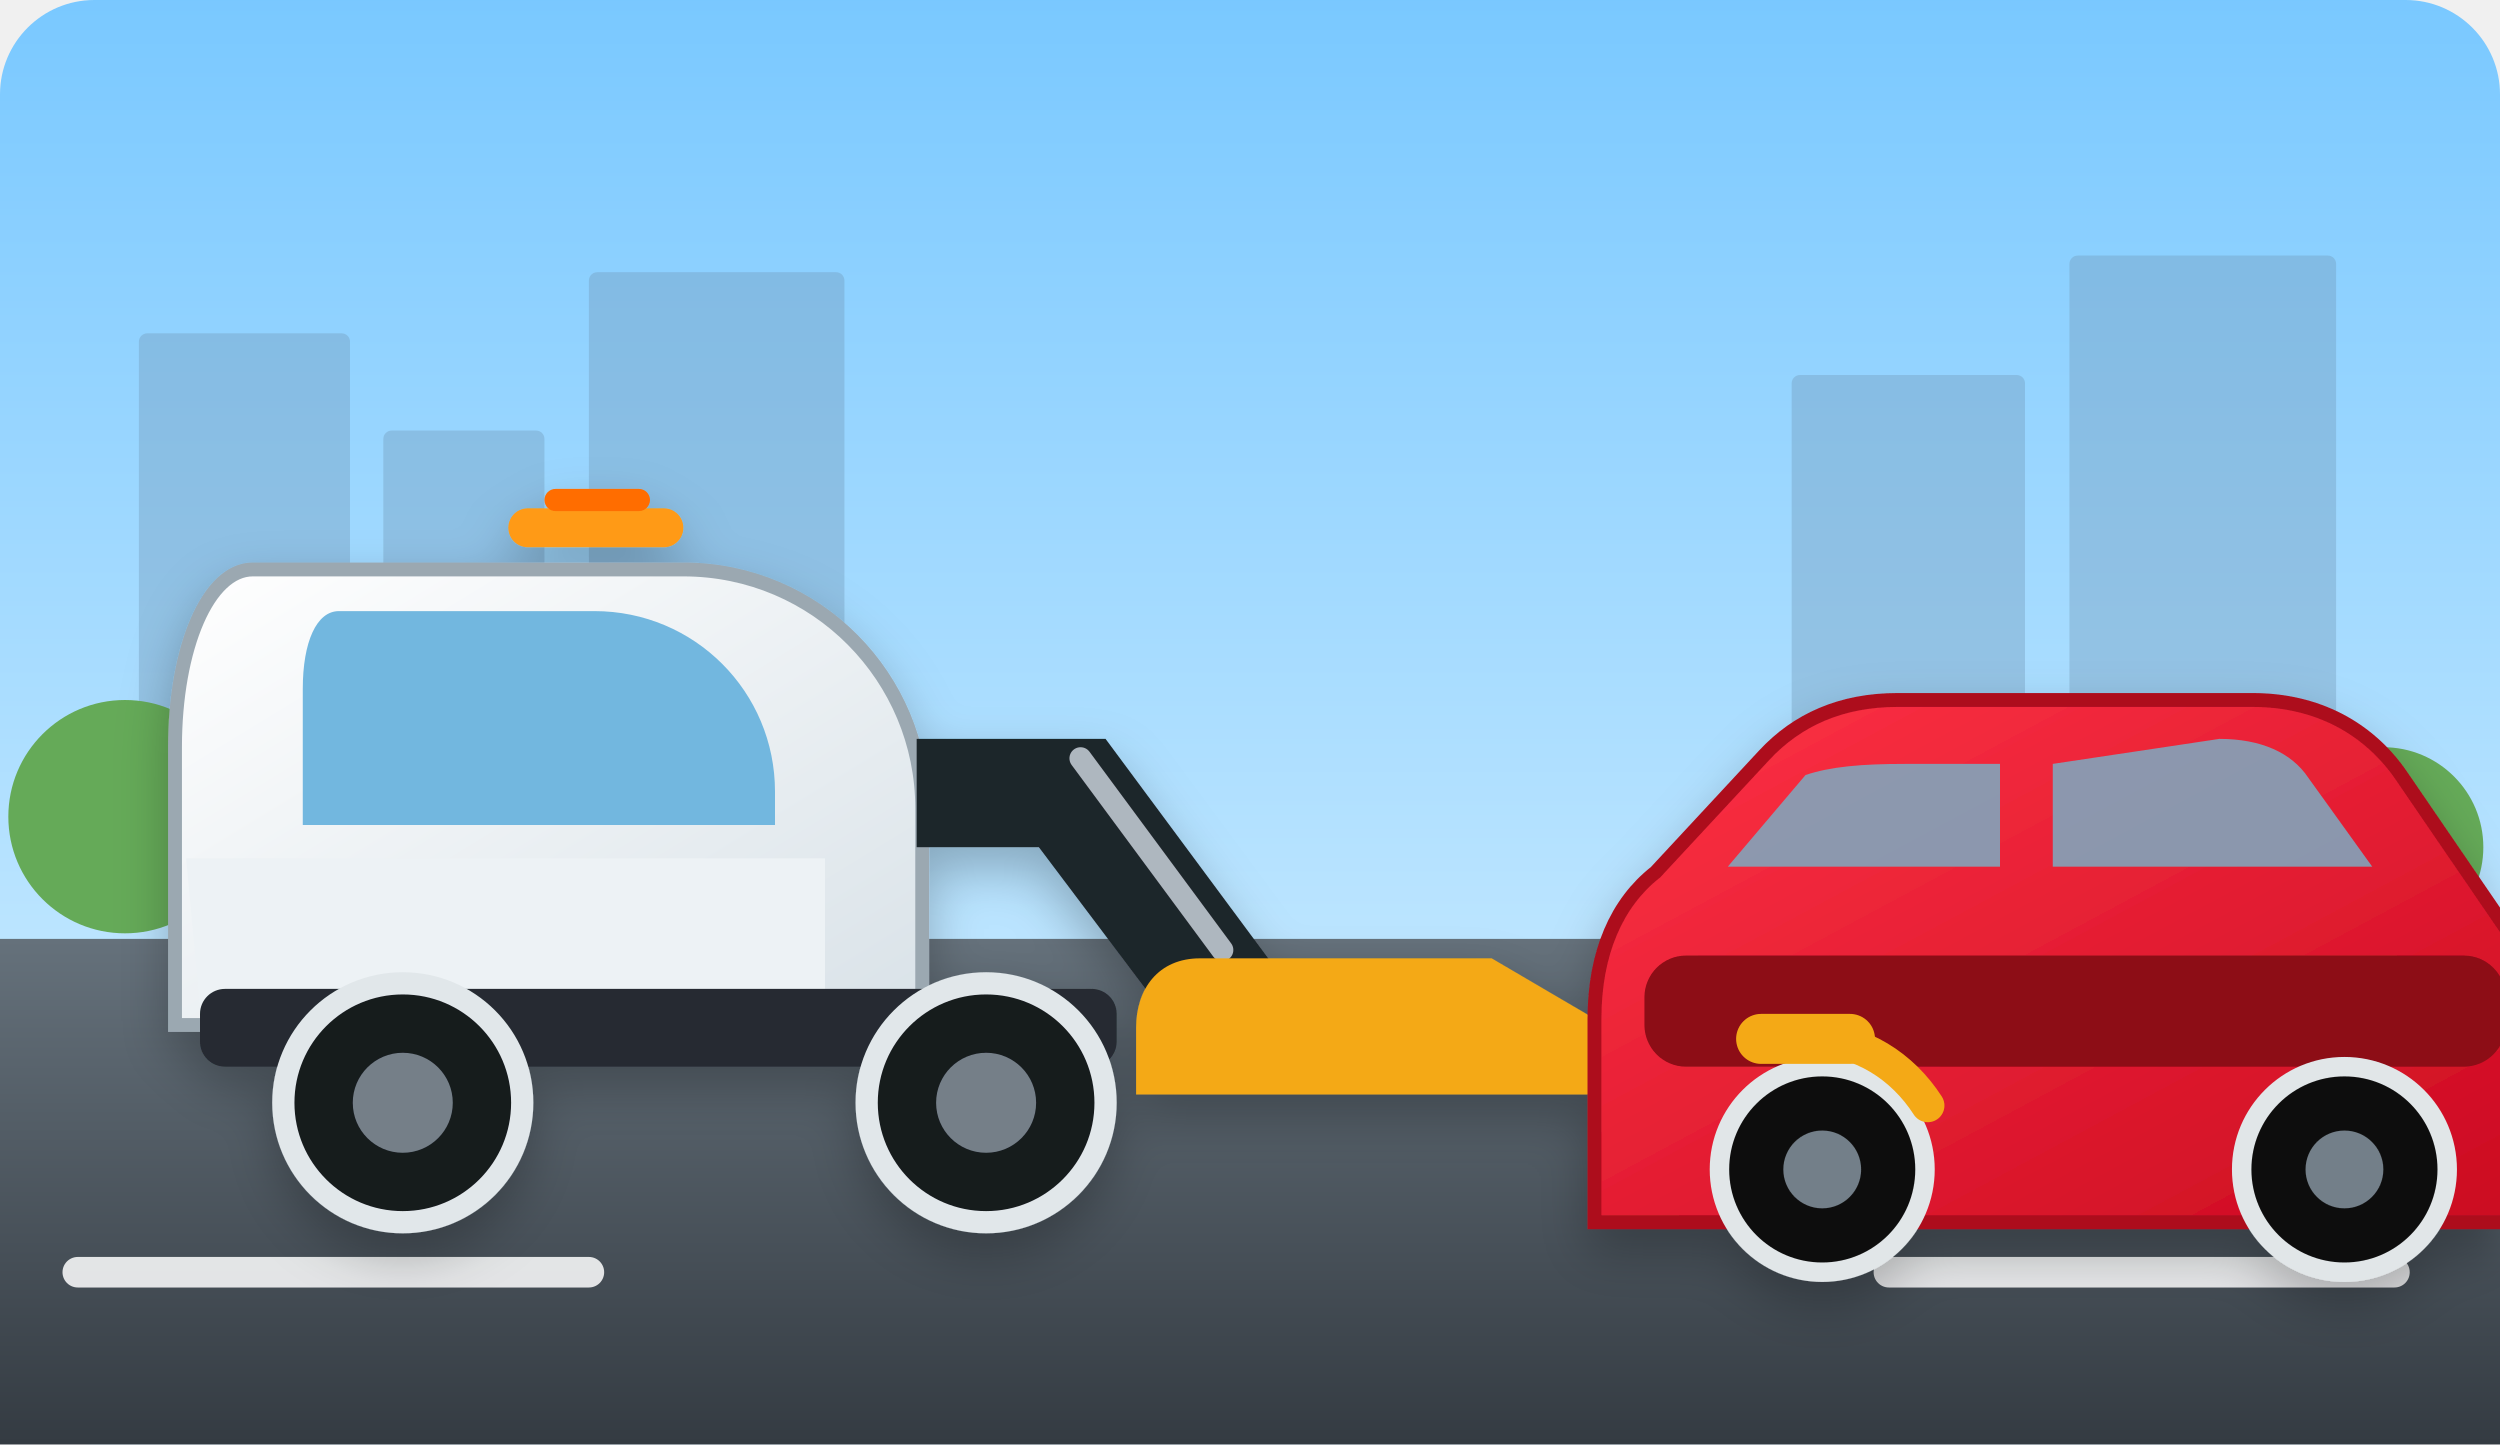
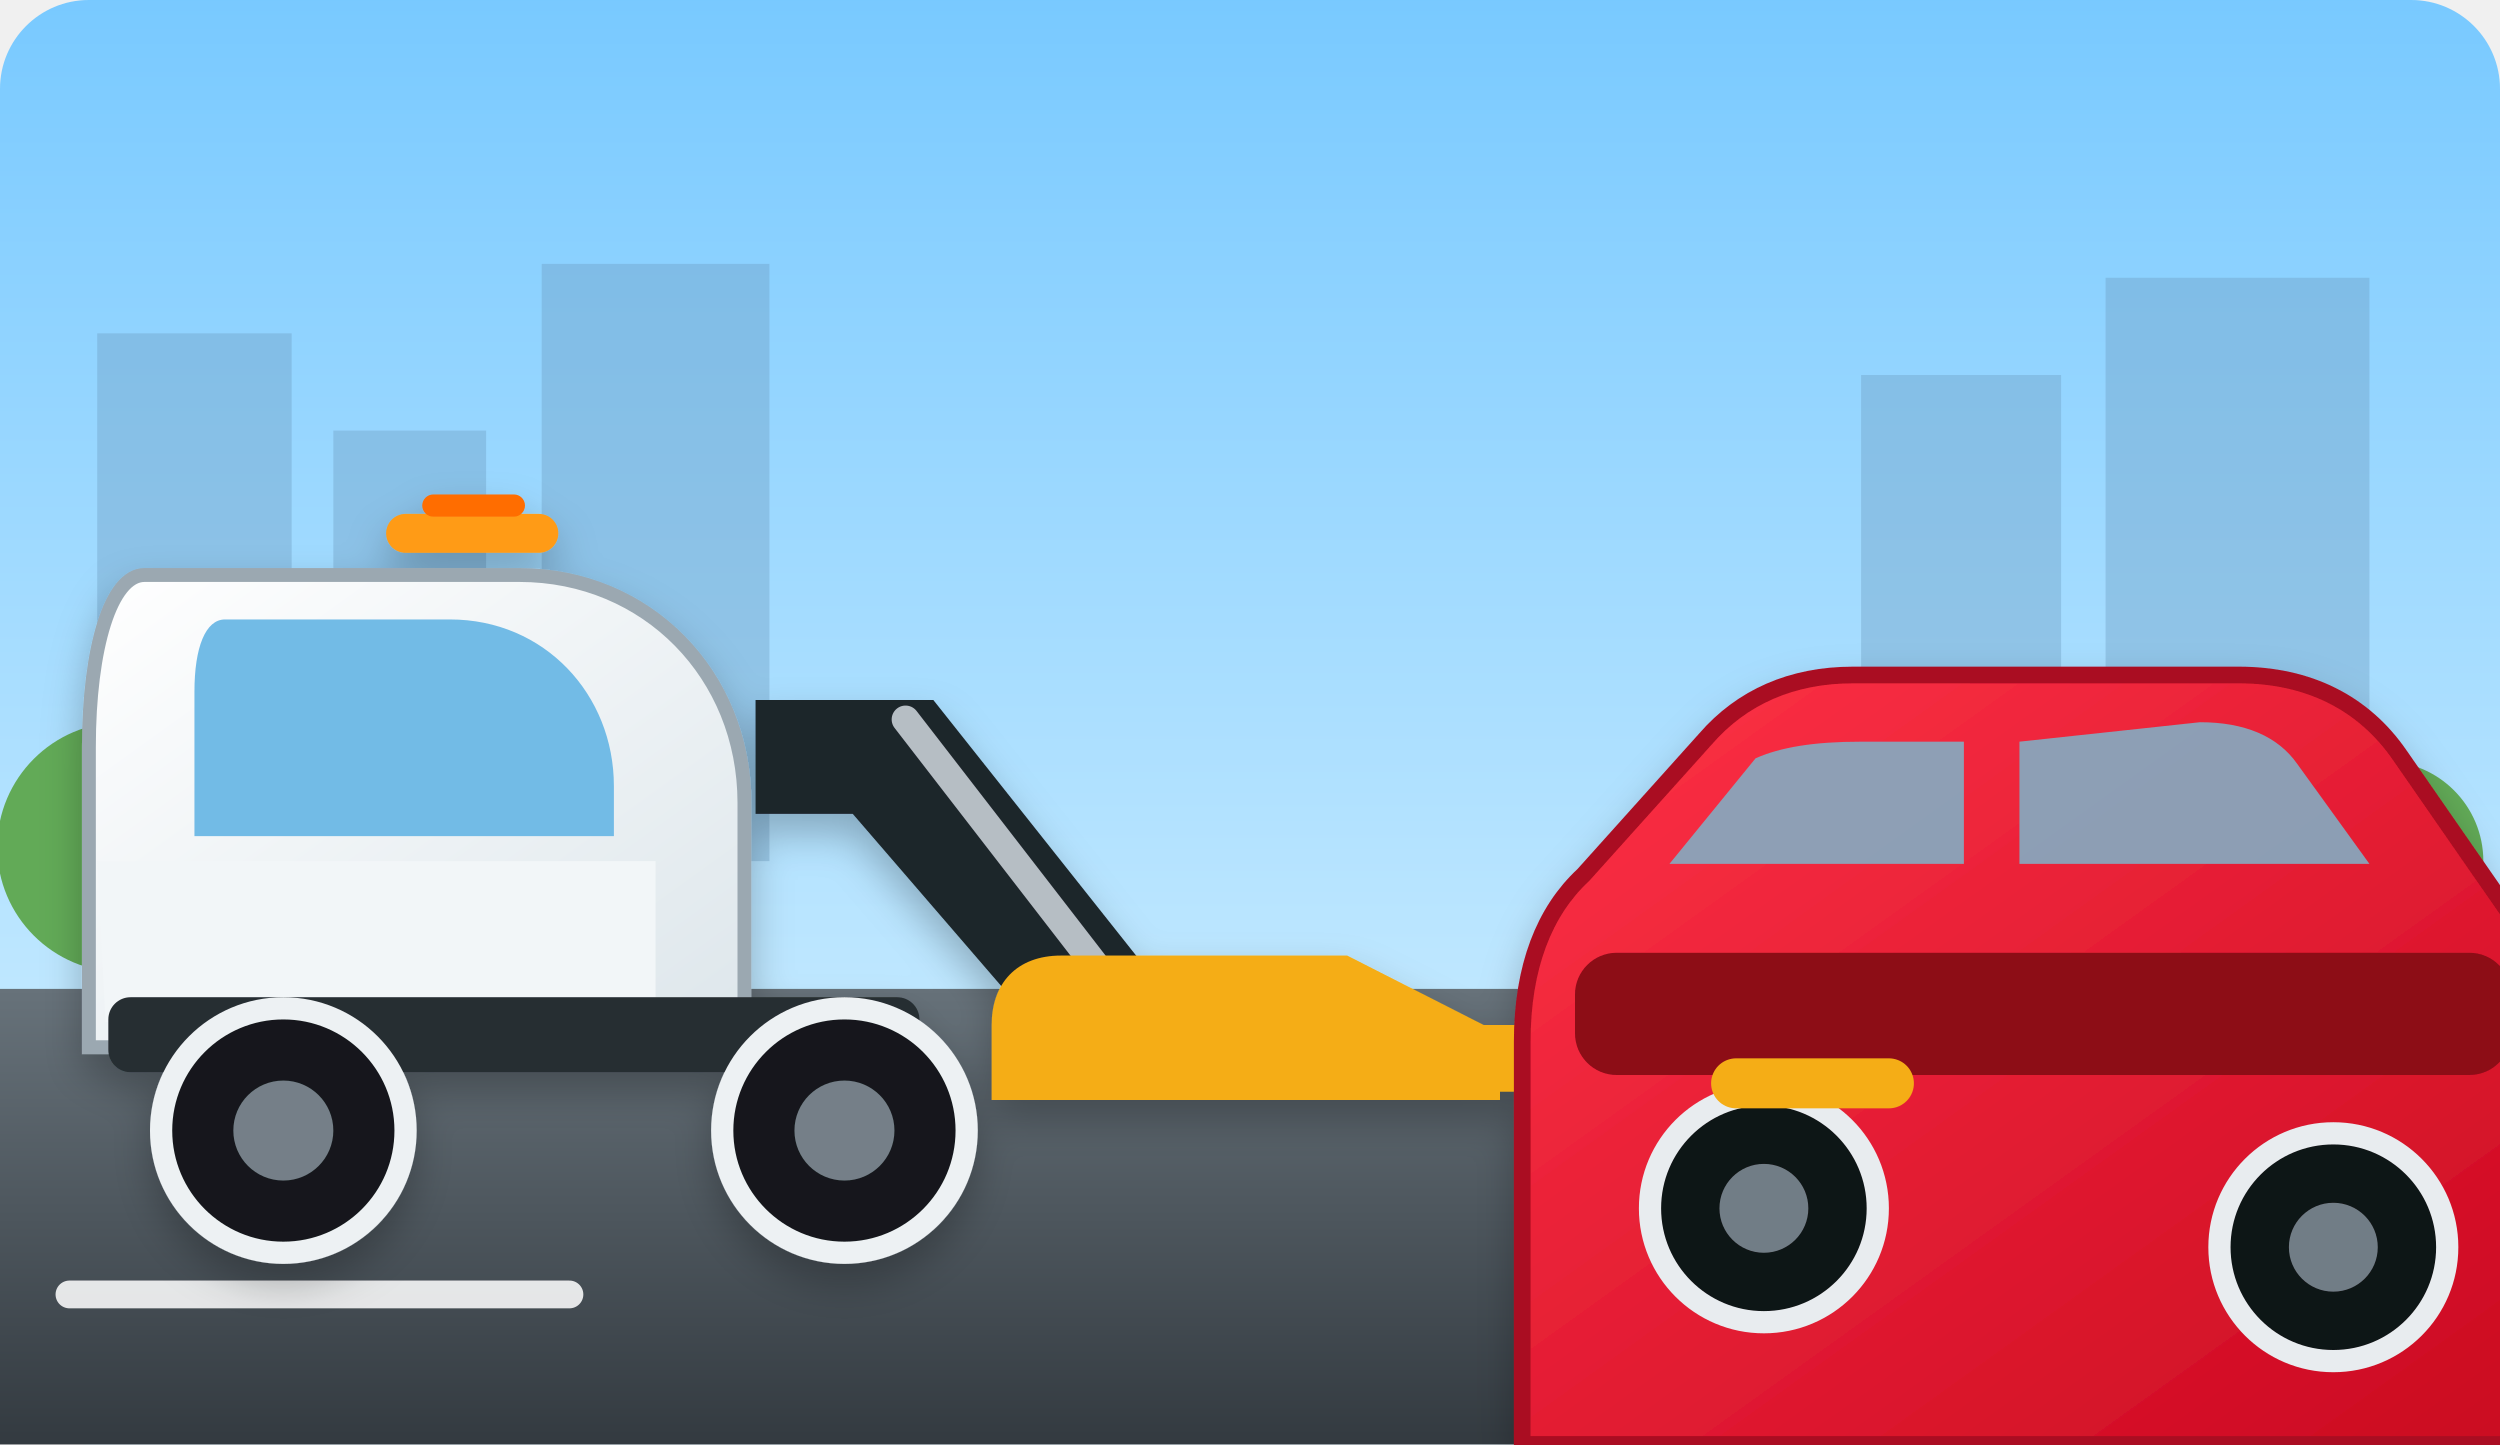
- <svg xmlns="http://www.w3.org/2000/svg" viewBox="0 0 900 520" role="img" aria-label="Чирэгч машин улаан суудлын машиныг дугуйнаас өргөж чирж байгаа тод зураг">
+ <svg xmlns="http://www.w3.org/2000/svg" viewBox="0 0 900 520" role="img" aria-label="Цагаан чирэгч улаан машиныг дугуйнаас өргөж чирж байгаа хажуугийн тод зураг">
  <defs>
    <linearGradient id="sky" x1="0" y1="0" x2="0" y2="1">
-       <stop stop-color="#79c8ff" />
-       <stop offset="1" stop-color="#dff4ff" />
+       <stop stop-color="#78c9ff" />
+       <stop offset="1" stop-color="#dff5ff" />
    </linearGradient>
    <linearGradient id="road" x1="0" y1="0" x2="0" y2="1">
-       <stop stop-color="#65717b" />
-       <stop offset="1" stop-color="#343b42" />
+       <stop stop-color="#67727a" />
+       <stop offset="1" stop-color="#333a40" />
    </linearGradient>
    <linearGradient id="cab" x1="0" y1="0" x2="1" y2="1">
-       <stop stop-color="#ffffff" />
-       <stop offset="1" stop-color="#d9e2e8" />
+       <stop stop-color="#fff" />
+       <stop offset="1" stop-color="#dde6eb" />
    </linearGradient>
-     <linearGradient id="redcar" x1="0" y1="0" x2="1" y2="1">
-       <stop stop-color="#ff3345" />
-       <stop offset="1" stop-color="#c90920" />
+     <linearGradient id="red" x1="0" y1="0" x2="1" y2="1">
+       <stop stop-color="#ff3347" />
+       <stop offset="1" stop-color="#c8071f" />
    </linearGradient>
    <filter id="shadow">
-       <feDropShadow dx="0" dy="8" stdDeviation="9" flood-opacity=".25" />
+       <feDropShadow dx="0" dy="7" stdDeviation="7" flood-opacity=".25" />
    </filter>
  </defs>
-   <rect width="900" height="520" rx="34" fill="url(#sky)" />
-   <g opacity=".38" fill="#7199b7">
-     <rect x="50" y="120" width="76" height="190" rx="3" />
-     <rect x="138" y="155" width="58" height="155" rx="3" />
-     <rect x="212" y="98" width="92" height="212" rx="3" />
-     <rect x="645" y="135" width="84" height="175" rx="3" />
-     <rect x="745" y="92" width="96" height="218" rx="3" />
+   <rect width="900" height="520" rx="32" fill="url(#sky)" />
+   <g opacity=".38" fill="#6d9bc0">
+     <rect x="35" y="120" width="70" height="190" />
+     <rect x="120" y="155" width="55" height="155" />
+     <rect x="195" y="95" width="82" height="215" />
+     <rect x="670" y="135" width="72" height="175" />
+     <rect x="758" y="100" width="95" height="210" />
  </g>
-   <g fill="#65aa58">
-     <circle cx="45" cy="294" r="42" />
-     <circle cx="92" cy="302" r="38" />
-     <circle cx="810" cy="296" r="43" />
-     <circle cx="858" cy="305" r="36" />
+   <g fill="#62aa57">
+     <circle cx="44" cy="305" r="45" />
+     <circle cx="91" cy="308" r="38" />
+     <circle cx="808" cy="300" r="46" />
+     <circle cx="858" cy="310" r="36" />
  </g>
-   <rect y="338" width="900" height="182" fill="url(#road)" />
-   <path d="M28 458H212M680 458H862" stroke="#fff" stroke-width="11" stroke-linecap="round" opacity=".85" />
+   <rect y="356" width="900" height="164" fill="url(#road)" />
+   <path d="M25 466H205M690 466H875" stroke="#fff" stroke-width="10" stroke-linecap="round" opacity=".86" />
  <g filter="url(#shadow)">
-     <path d="M91 205h155c48 0 86 39 86 86v78H63V269c0-36 12-64 28-64Z" fill="url(#cab)" stroke="#9ba8b1" stroke-width="5" />
-     <path d="M122 220h92c36 0 65 29 65 65v12H109v-49c0-17 5-28 13-28Z" fill="#72b7df" />
-     <path d="M67 309h230v54H72Z" fill="#edf2f5" />
-     <rect x="72" y="356" width="330" height="28" rx="9" fill="#252c32" />
-     <rect x="183" y="183" width="63" height="14" rx="7" fill="#ff9a16" />
-     <rect x="196" y="176" width="38" height="8" rx="4" fill="#ff6d00" />
-     <path d="M330 266h68l83 112h-52l-55-73h-44Z" fill="#1f252b" />
-     <path d="M389 273 440 342" stroke="#aeb7bf" stroke-width="8" stroke-linecap="round" />
-     <path d="M432 345h105l46 27v22H409v-24c0-14 8-25 23-25Z" fill="#f4a916" />
-     <path d="M526 380h92" stroke="#f4a916" stroke-width="22" stroke-linecap="round" />
-     <path d="M606 380h52" stroke="#f4a916" stroke-width="12" stroke-linecap="round" />
-     <g fill="#171b1f" stroke="#e1e7ea" stroke-width="8">
-       <circle cx="145" cy="397" r="43" />
-       <circle cx="355" cy="397" r="43" />
+     <path d="M52 207h135c46 0 81 36 81 82v88H32V269c0-36 8-62 20-62Z" fill="url(#cab)" stroke="#9ba8b1" stroke-width="5" />
+     <path d="M81 223h81c34 0 59 27 59 60v18H70v-52c0-16 4-26 11-26Z" fill="#72bbe6" />
+     <path d="M35 310h201v58H38Z" fill="#f2f6f8" />
+     <rect x="39" y="359" width="292" height="27" rx="8" fill="#282e33" />
+     <rect x="139" y="185" width="62" height="14" rx="7" fill="#ff9b16" />
+     <rect x="152" y="178" width="37" height="8" rx="4" fill="#ff6d00" />
+     <g fill="#15191c" stroke="#edf1f3" stroke-width="8">
+       <circle cx="102" cy="407" r="44" />
+       <circle cx="304" cy="407" r="44" />
    </g>
    <g fill="#747f88">
-       <circle cx="145" cy="397" r="18" />
-       <circle cx="355" cy="397" r="18" />
+       <circle cx="102" cy="407" r="18" />
+       <circle cx="304" cy="407" r="18" />
    </g>
-     <g transform="translate(574 240)">
-       <path d="M22 74 61 32c12-13 28-20 48-20h128c23 0 42 10 54 28l39 57 22 12v91H0v-73c0-24 8-42 22-53Z" fill="url(#redcar)" stroke="#ad0d1f" stroke-width="5" />
-       <path d="M76 39 48 72h98V35h-34c-16 0-27 1-36 4Zm89-4v37h115l-23-32c-6-9-17-14-32-14Z" fill="#7fa7bd" opacity=".88" />
-       <rect x="18" y="104" width="310" height="40" rx="15" fill="#8d0a17" />
-       <circle cx="82" cy="181" r="37" fill="#111" stroke="#e1e6e8" stroke-width="7" />
-       <circle cx="270" cy="181" r="37" fill="#111" stroke="#e1e6e8" stroke-width="7" />
-       <circle cx="82" cy="181" r="14" fill="#737f89" />
-       <circle cx="270" cy="181" r="14" fill="#737f89" />
+     <path d="M272 252h64l96 121h-56l-69-80h-35Z" fill="#1e252b" />
+     <path d="M326 259 394 347" stroke="#b6bec4" stroke-width="10" stroke-linecap="round" />
+     <path d="M382 344h103l55 28v24H357v-27c0-15 9-25 25-25Z" fill="#f5ad16" />
+     <path d="M474 381h108" stroke="#f5ad16" stroke-width="24" stroke-linecap="round" />
+     <path d="M568 381h76" stroke="#f5ad16" stroke-width="14" stroke-linecap="round" />
+     <path d="M630 379c24 0 41 12 52 34" fill="none" stroke="#f5ad16" stroke-width="13" stroke-linecap="round" />
+     <g transform="translate(548 224)">
+       <path d="M22 91 66 42c13-15 31-23 53-23h139c25 0 45 10 58 29l43 62 25 13v173H0V151c0-27 8-47 22-60Z" fill="url(#red)" stroke="#aa0d20" stroke-width="6" />
+       <path d="M84 49 53 87h106V43h-37c-17 0-29 2-38 6Zm95-6v44h126l-26-36c-7-10-19-15-35-15Z" fill="#83acc2" opacity=".9" />
+       <rect x="19" y="119" width="337" height="44" rx="15" fill="#8d0918" />
+       <g fill="#101315" stroke="#e8ecef" stroke-width="8">
+         <circle cx="87" cy="211" r="41" />
+         <circle cx="292" cy="225" r="41" />
+       </g>
+       <g fill="#717d86">
+         <circle cx="87" cy="211" r="16" />
+         <circle cx="292" cy="225" r="16" />
+       </g>
    </g>
-     <path d="M634 374h32" stroke="#f4a916" stroke-width="18" stroke-linecap="round" />
-     <path d="M652 374c18 0 33 10 42 24" fill="none" stroke="#f4a916" stroke-width="12" stroke-linecap="round" />
+     <path d="M625 390h55" stroke="#f5ad16" stroke-width="18" stroke-linecap="round" />
  </g>
</svg>
